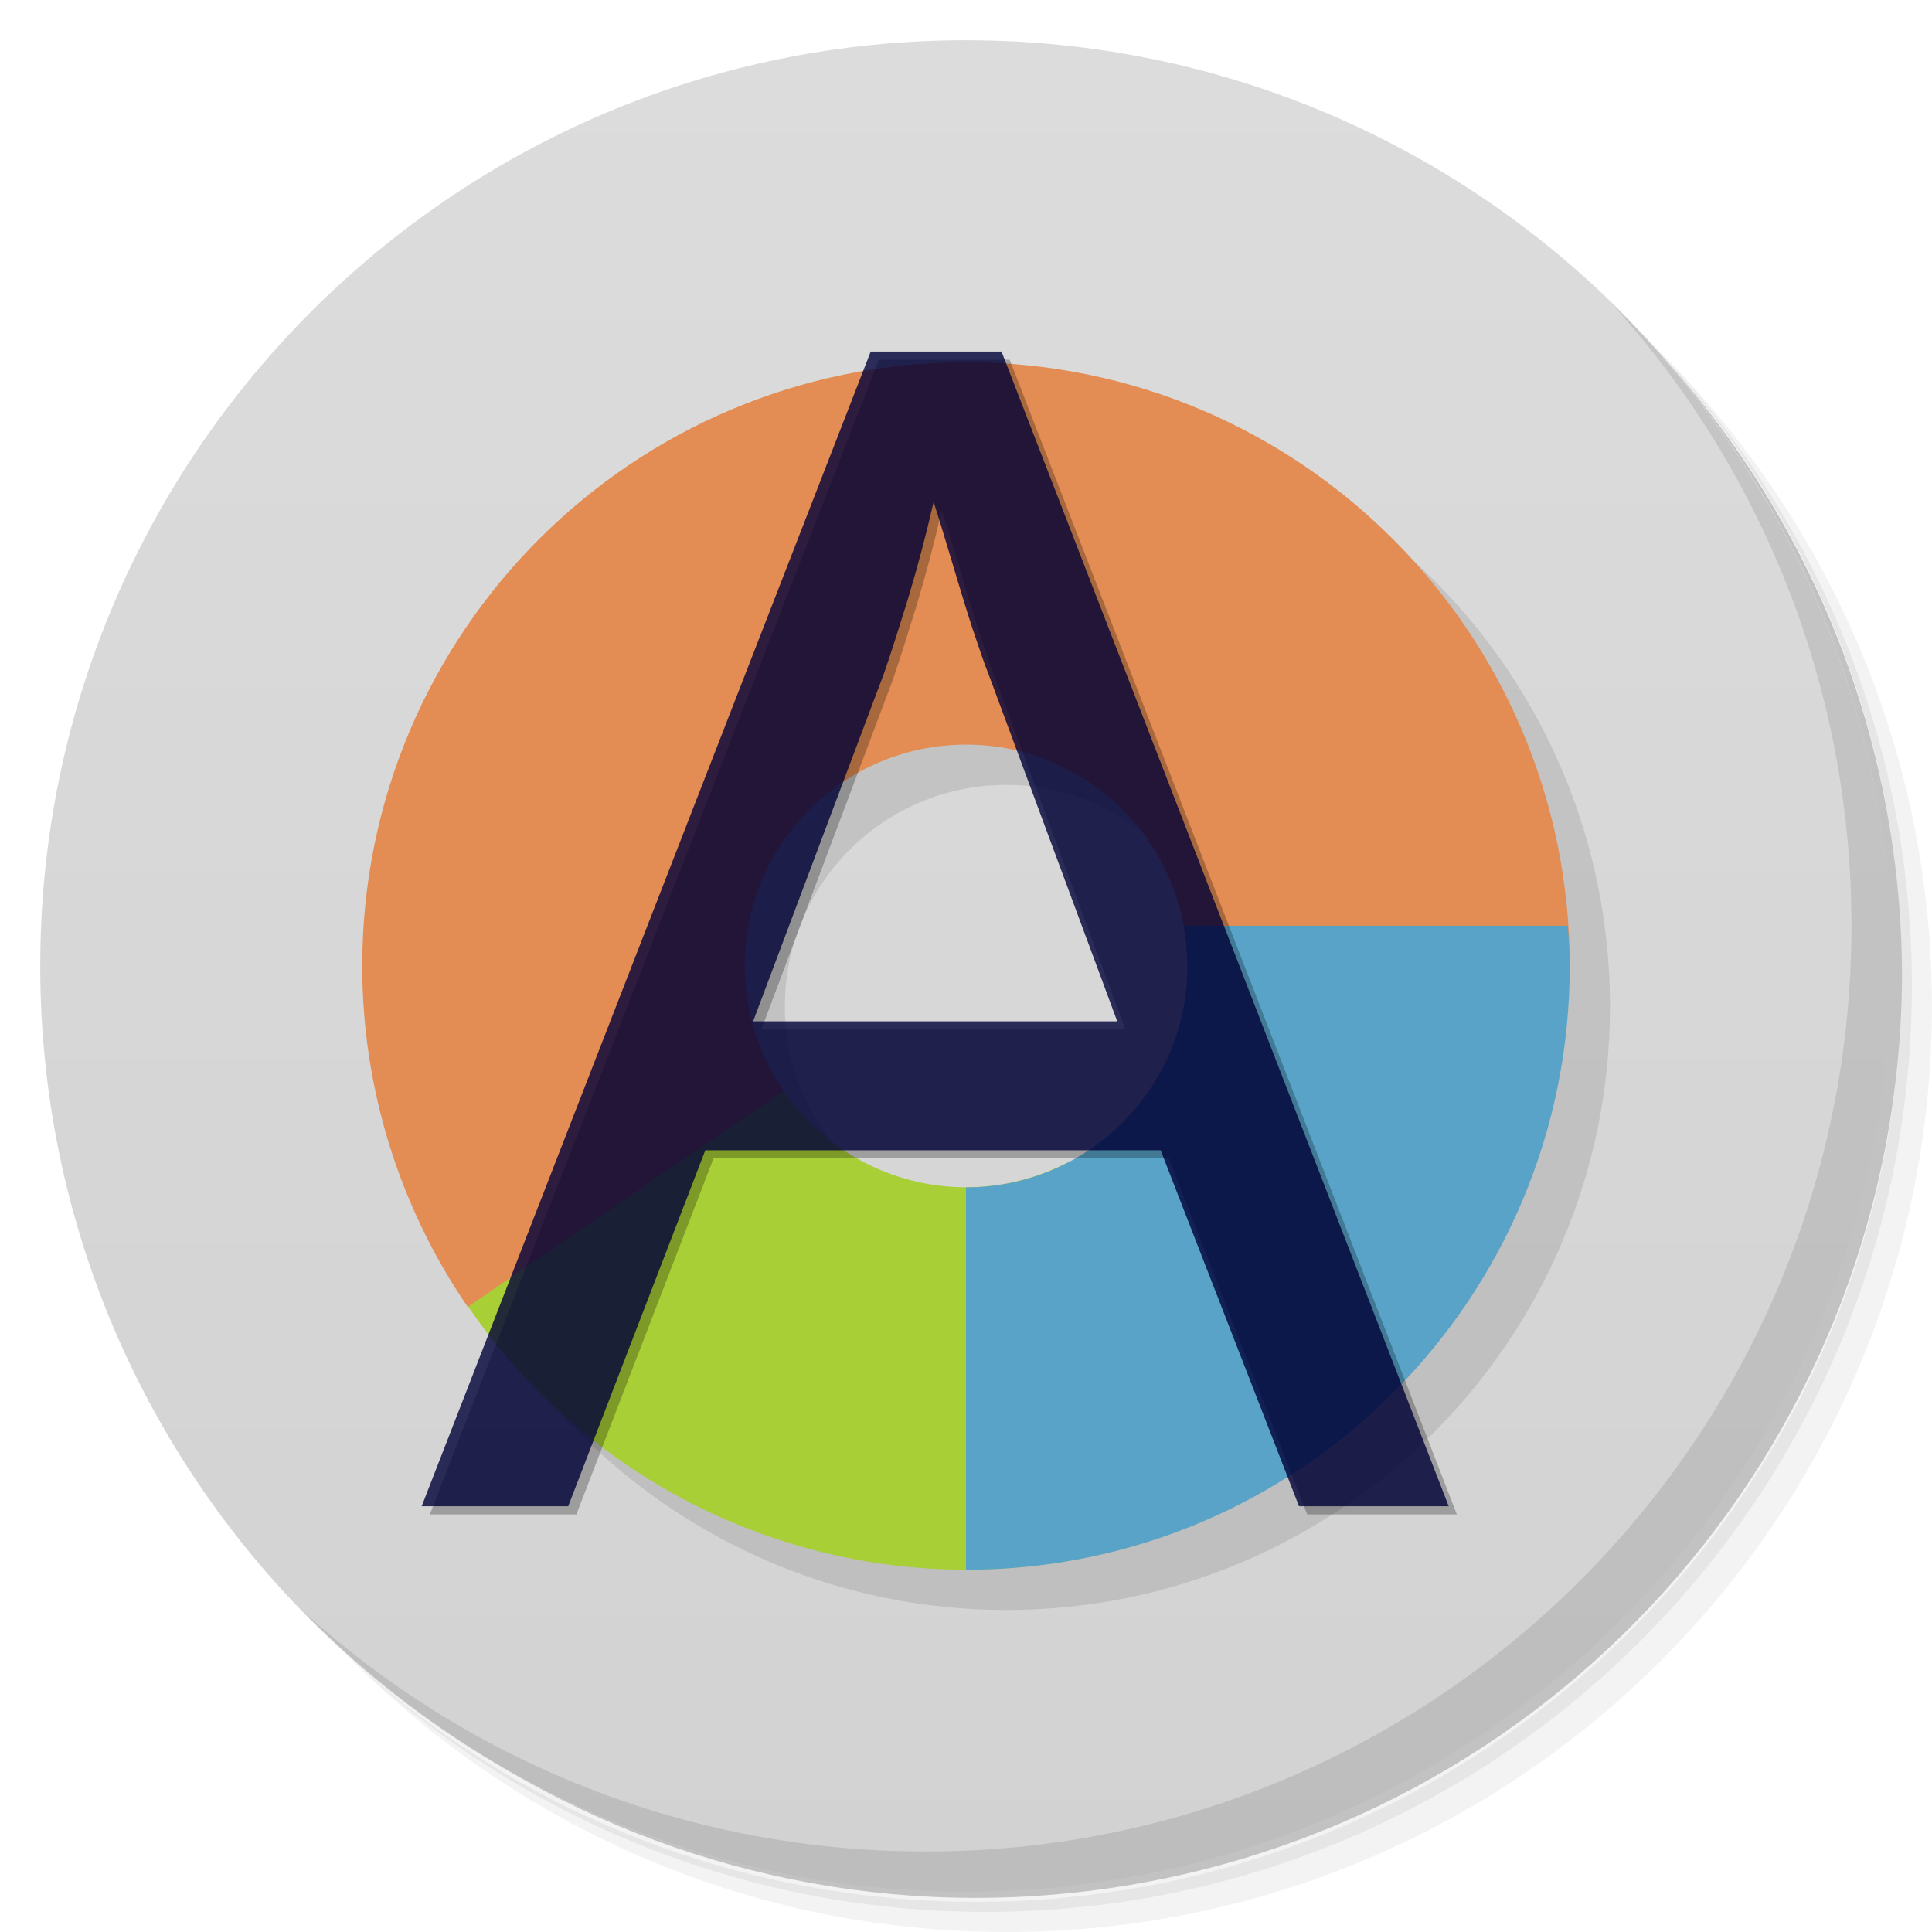
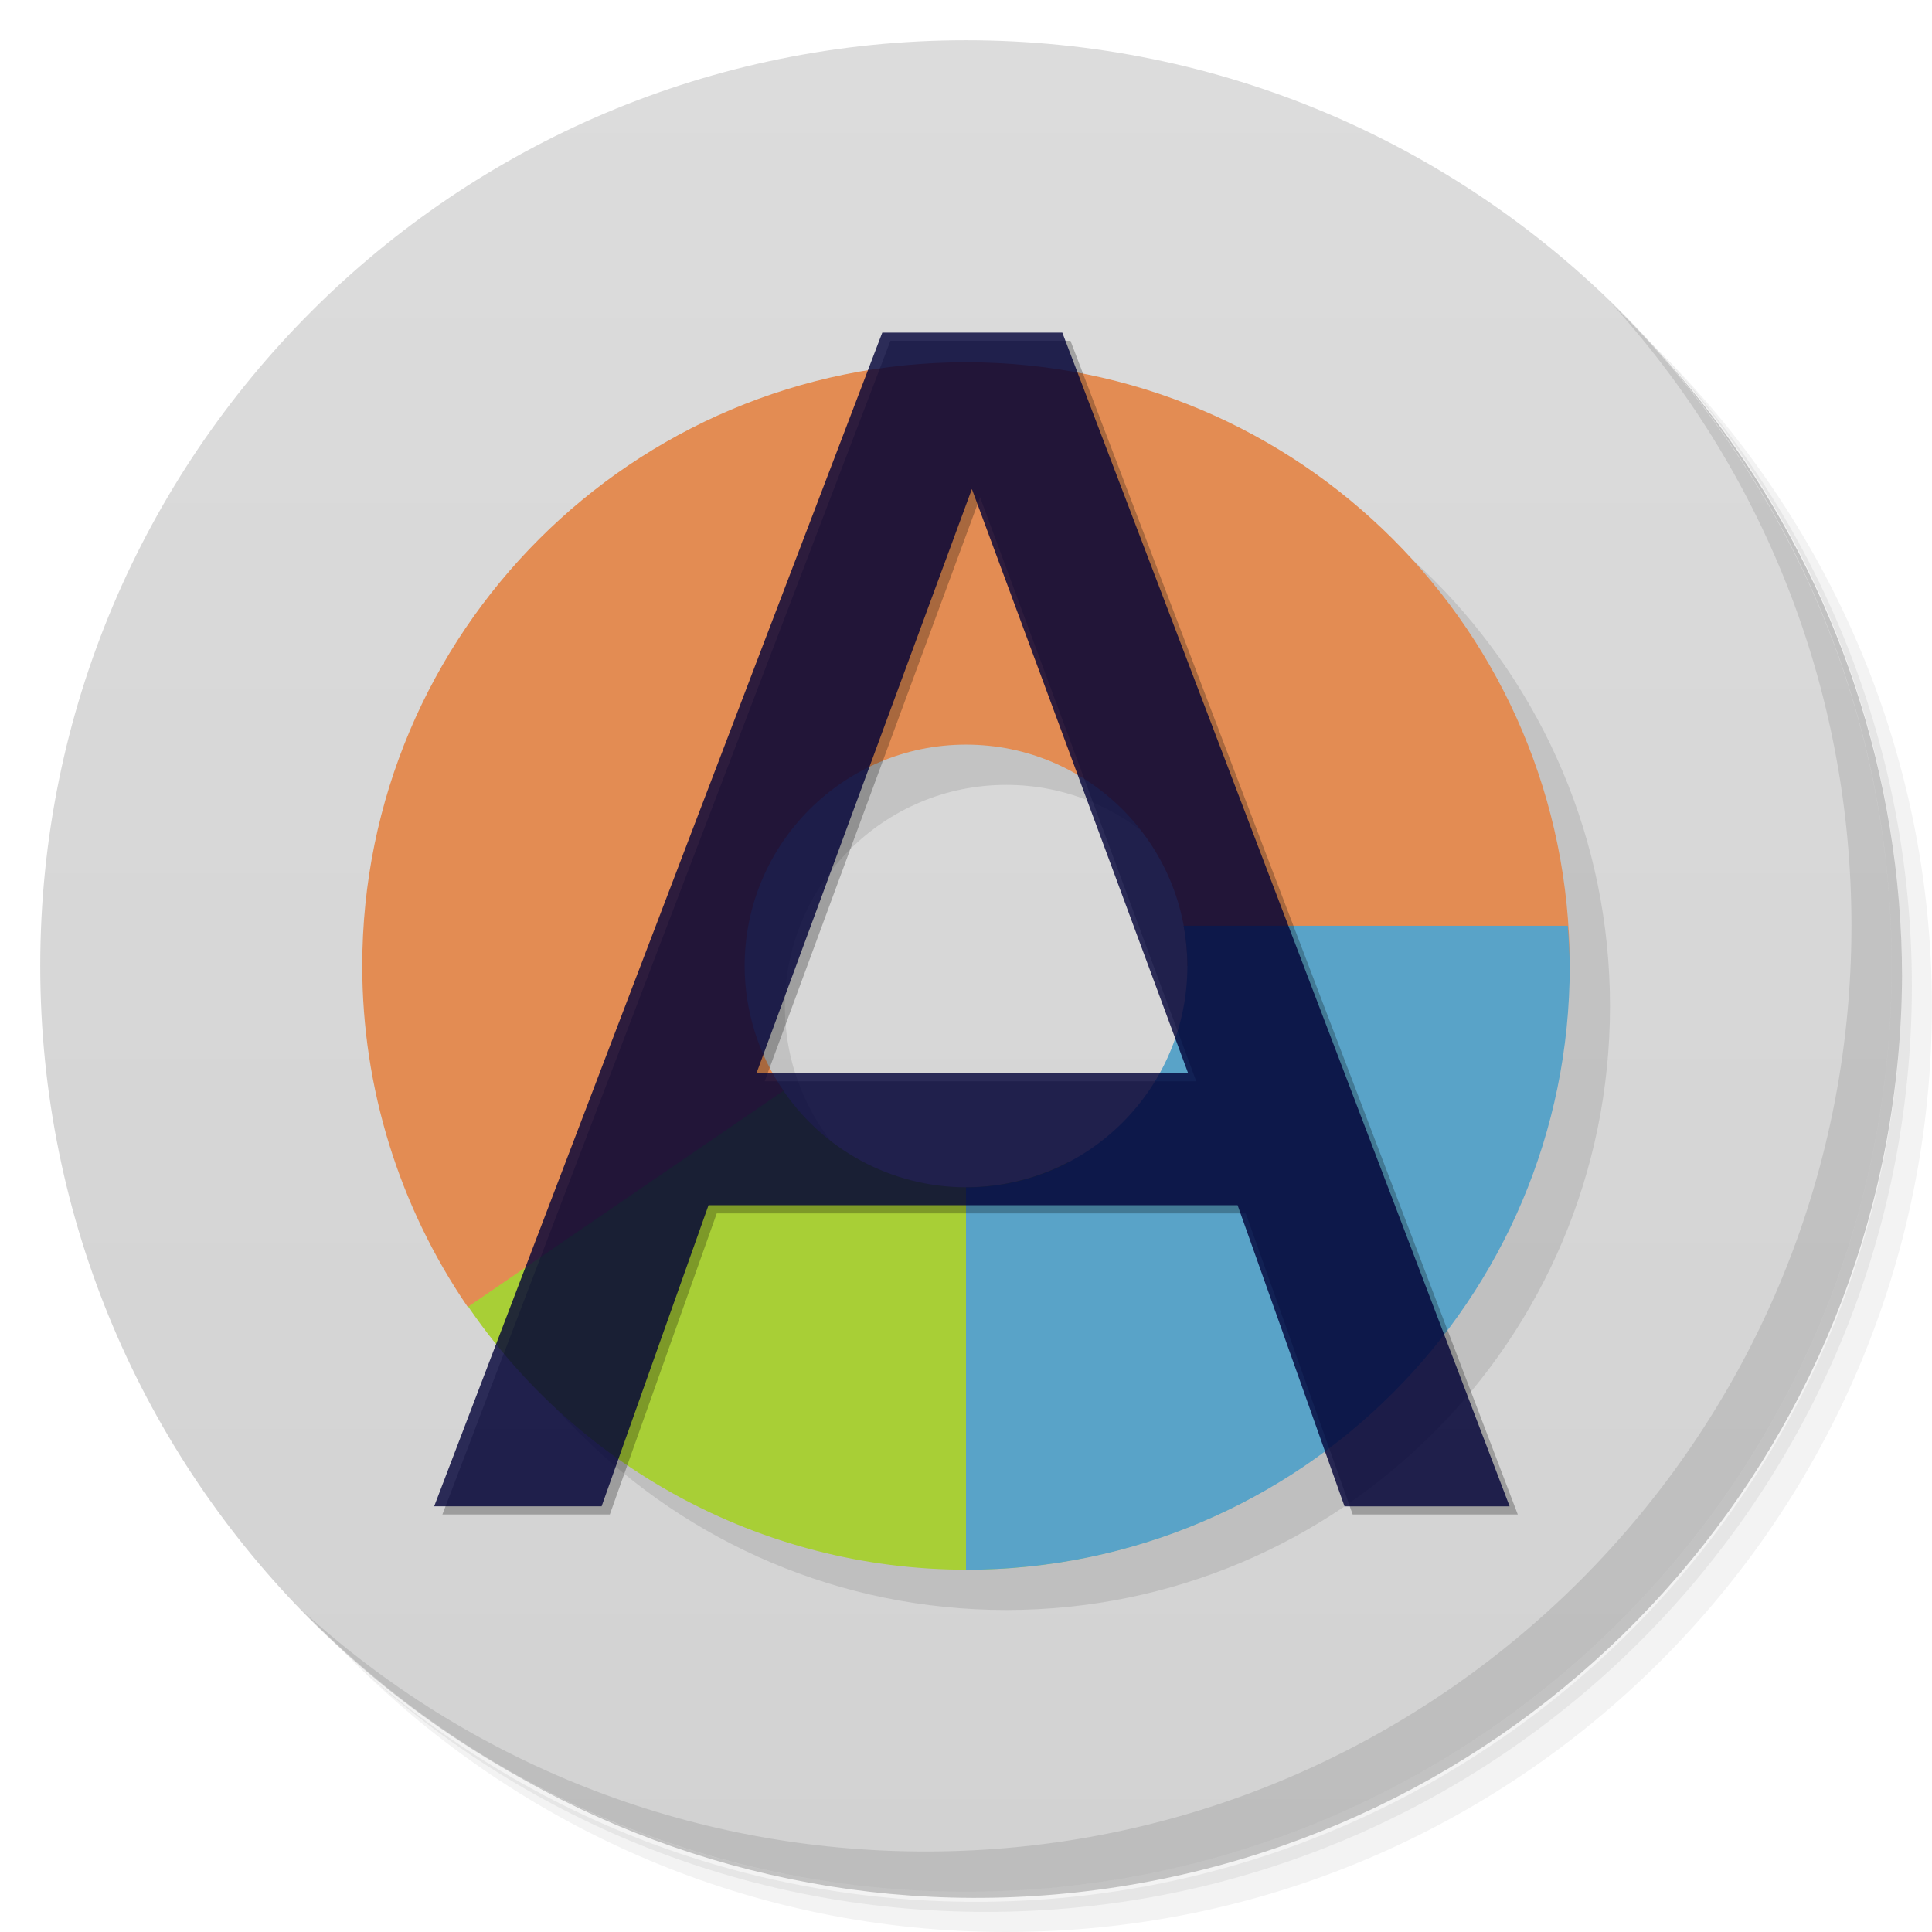
<svg xmlns="http://www.w3.org/2000/svg" viewBox="0 0 48 48" version="1.1" id="svg33">
  <defs id="defs7">
    <linearGradient id="linearGradient3764" x1="1" x2="47" gradientUnits="userSpaceOnUse" gradientTransform="matrix(0,-1,1,0,-1.5e-6,48)">
      <stop style="stop-color:#d2d2d2;stop-opacity:1" id="stop2" />
      <stop offset="1" style="stop-color:#dcdcdc;stop-opacity:1" id="stop4" />
    </linearGradient>
  </defs>
  <g id="g15">
    <path d="m 36.31 5 c 5.859 4.062 9.688 10.831 9.688 18.5 c 0 12.426 -10.07 22.5 -22.5 22.5 c -7.669 0 -14.438 -3.828 -18.5 -9.688 c 1.037 1.822 2.306 3.499 3.781 4.969 c 4.085 3.712 9.514 5.969 15.469 5.969 c 12.703 0 23 -10.298 23 -23 c 0 -5.954 -2.256 -11.384 -5.969 -15.469 c -1.469 -1.475 -3.147 -2.744 -4.969 -3.781 z m 4.969 3.781 c 3.854 4.113 6.219 9.637 6.219 15.719 c 0 12.703 -10.297 23 -23 23 c -6.081 0 -11.606 -2.364 -15.719 -6.219 c 4.16 4.144 9.883 6.719 16.219 6.719 c 12.703 0 23 -10.298 23 -23 c 0 -6.335 -2.575 -12.06 -6.719 -16.219 z" style="opacity:0.05" id="path9" />
    <path d="m 41.28 8.781 c 3.712 4.085 5.969 9.514 5.969 15.469 c 0 12.703 -10.297 23 -23 23 c -5.954 0 -11.384 -2.256 -15.469 -5.969 c 4.113 3.854 9.637 6.219 15.719 6.219 c 12.703 0 23 -10.298 23 -23 c 0 -6.081 -2.364 -11.606 -6.219 -15.719 z" style="opacity:0.1" id="path11" />
    <path d="m 31.25 2.375 c 8.615 3.154 14.75 11.417 14.75 21.13 c 0 12.426 -10.07 22.5 -22.5 22.5 c -9.708 0 -17.971 -6.135 -21.12 -14.75 a 23 23 0 0 0 44.875 -7 a 23 23 0 0 0 -16 -21.875 z" style="opacity:0.2" id="path13" />
  </g>
  <g id="g19">
    <path d="m 24 1 c 12.703 0 23 10.297 23 23 c 0 12.703 -10.297 23 -23 23 -12.703 0 -23 -10.297 -23 -23 0 -12.703 10.297 -23 23 -23 z" style="fill:url(#linearGradient3764);fill-opacity:1" id="path17" />
  </g>
  <g id="g23">
    <path d="m 40.03 7.531 c 3.712 4.084 5.969 9.514 5.969 15.469 0 12.703 -10.297 23 -23 23 c -5.954 0 -11.384 -2.256 -15.469 -5.969 4.178 4.291 10.01 6.969 16.469 6.969 c 12.703 0 23 -10.298 23 -23 0 -6.462 -2.677 -12.291 -6.969 -16.469 z" style="opacity:0.1" id="path21" />
  </g>
  <path d="M 25 10 A 15 15 0 0 0 10 25 15 15 0 0 0 25 40 15 15 0 0 0 40 25 15 15 0 0 0 25 10 m 0 9.5 A 5.5 5.5 0 0 1 30.5 25 5.5 5.5 0 0 1 25 30.5 5.5 5.5 0 0 1 19.5 25 5.5 5.5 0 0 1 25 19.5" style="fill:#000;opacity:0.1;fill-opacity:1;stroke:none" id="path25" />
  <path d="M 19.383,26.986 11.418,32.14 A 15,15 0 0 0 24,38.999 a 15,15 0 0 0 7.06,-1.77 l -4.471,-8.381 a 5.5,5.5 0 0 1 -2.586,0.65 5.5,5.5 0 0 1 -4.617,-2.514" style="fill:#a8cf36;opacity:1;fill-opacity:1;stroke:none" id="path27" />
  <path d="M 24 9 A 15 15 0 0 0 9 24 15 15 0 0 0 11.621 32.471 L 19.465 27.1 A 5.5 5.5 0 0 1 18.5 24 5.5 5.5 0 0 1 24 18.5 5.5 5.5 0 0 1 29.5 24 L 39 24 A 15 15 0 0 0 24 9" style="fill:#e38c53;opacity:1;fill-opacity:1;stroke:none" id="path29" />
  <path d="M 29.406 23 A 5.5 5.5 0 0 1 29.5 24 5.5 5.5 0 0 1 24 29.5 L 24 39 A 15 15 0 0 0 39 24 15 15 0 0 0 38.951 23 l -9.545 0 z" style="fill:#59a3c8;opacity:1;fill-opacity:1;stroke:none" id="path31" />
  <g style="display:inline;opacity:0.261" id="g4604">
-     <text id="text4602" y="37.627" x="10.678" style="font-style:normal;font-weight:normal;font-size:40px;line-height:1.25;font-family:sans-serif;letter-spacing:0px;word-spacing:0px;opacity:1;fill:#000000;fill-opacity:1;stroke:none" xml:space="preserve">
-       <tspan y="37.627" x="10.678" id="tspan4600">A</tspan>
-     </text>
+     <g aria-label="A" style="font-style:normal;font-weight:normal;font-size:40px;line-height:1.25;font-family:sans-serif;letter-spacing:0px;word-spacing:0px;opacity:1;fill:#000000;fill-opacity:1;stroke:none" id="text4602">
+       <path d="M 24.35,12.354 18.998,26.865 H 29.721 Z M 22.123,8.467 h 4.473 L 37.709,37.627 h -4.102 l -2.656,-7.48 H 17.807 l -2.656,7.48 h -4.16 z" style="" id="path58" />
+     </g>
  </g>
  <g id="layer1" style="display:inline;opacity:0.8">
-     <text xml:space="preserve" style="font-style:normal;font-weight:normal;font-size:40px;line-height:1.25;font-family:sans-serif;letter-spacing:0px;word-spacing:0px;opacity:1;fill:#000037;fill-opacity:1;stroke:none" x="10.475" y="37.424" id="text3718">
-       <tspan id="tspan3716" x="10.475" y="37.424">A</tspan>
-     </text>
+     <g aria-label="A" style="font-style:normal;font-weight:normal;font-size:40px;line-height:1.25;font-family:sans-serif;letter-spacing:0px;word-spacing:0px;opacity:1;fill:#000037;fill-opacity:1;stroke:none" id="text3718">
+       <path d="M 24.146,12.15 18.795,26.662 H 29.518 Z M 21.92,8.264 h 4.473 L 37.506,37.424 H 33.404 L 30.748,29.943 H 17.603 l -2.656,7.48 h -4.16 z" style="" id="path36" />
+     </g>
  </g>
</svg>
